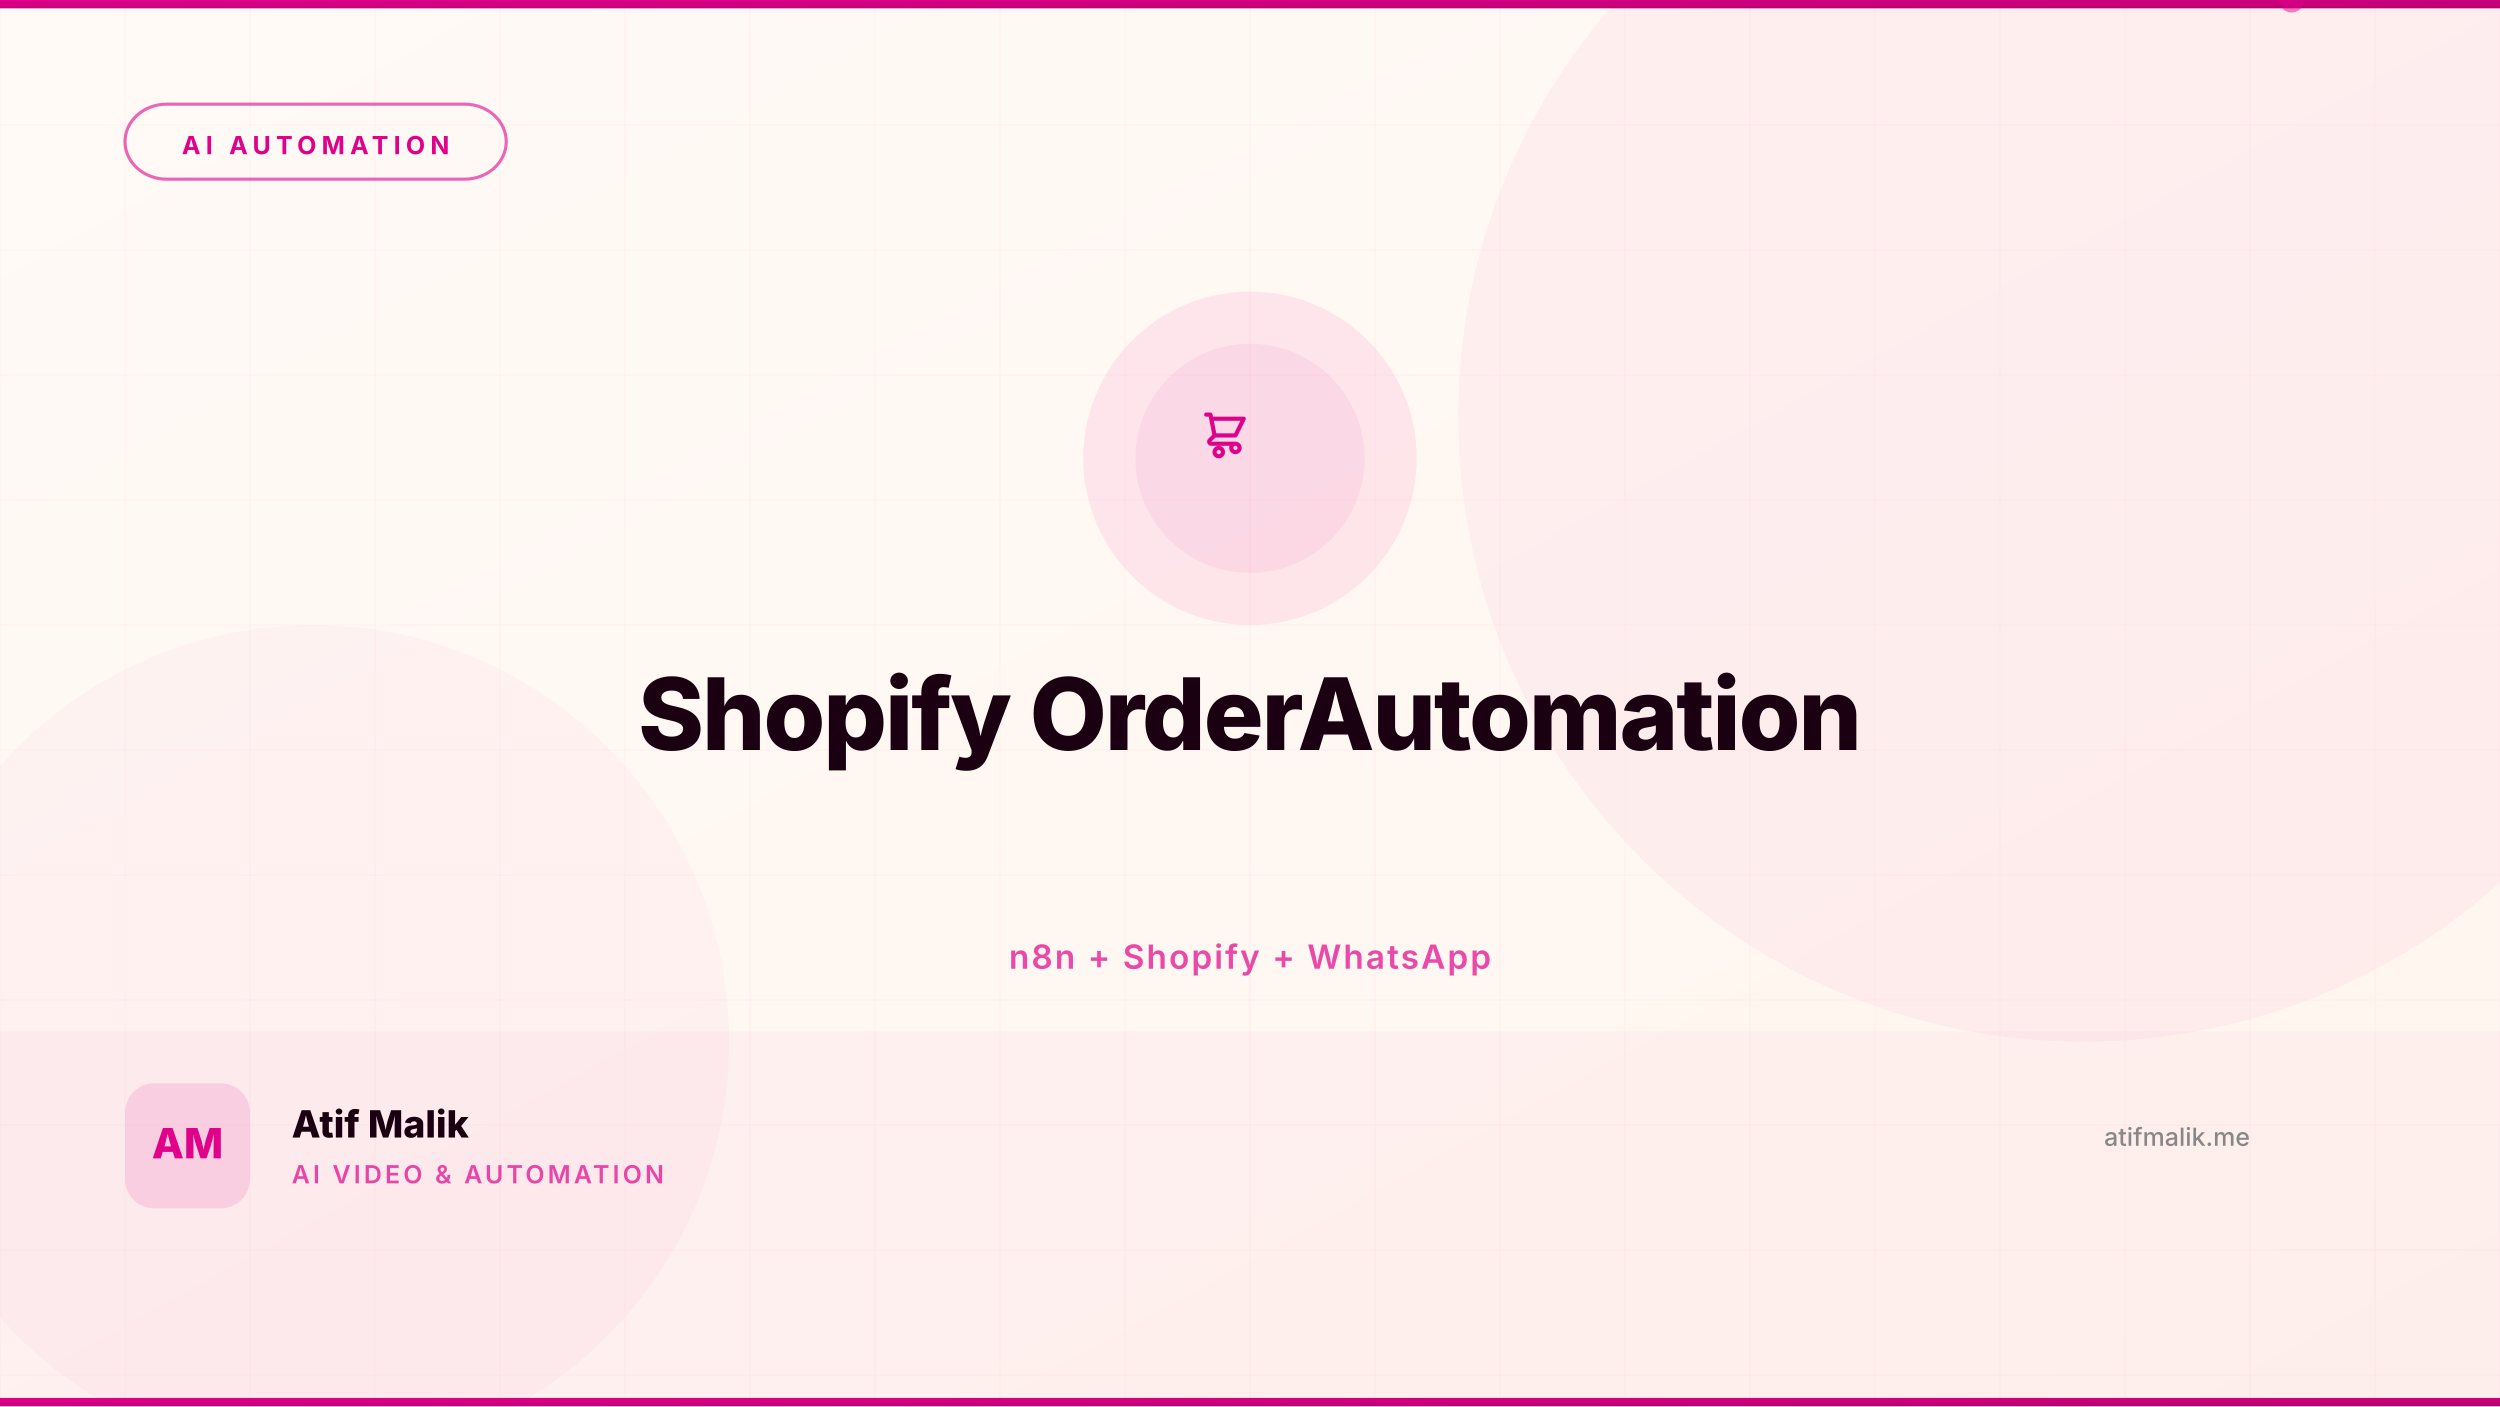
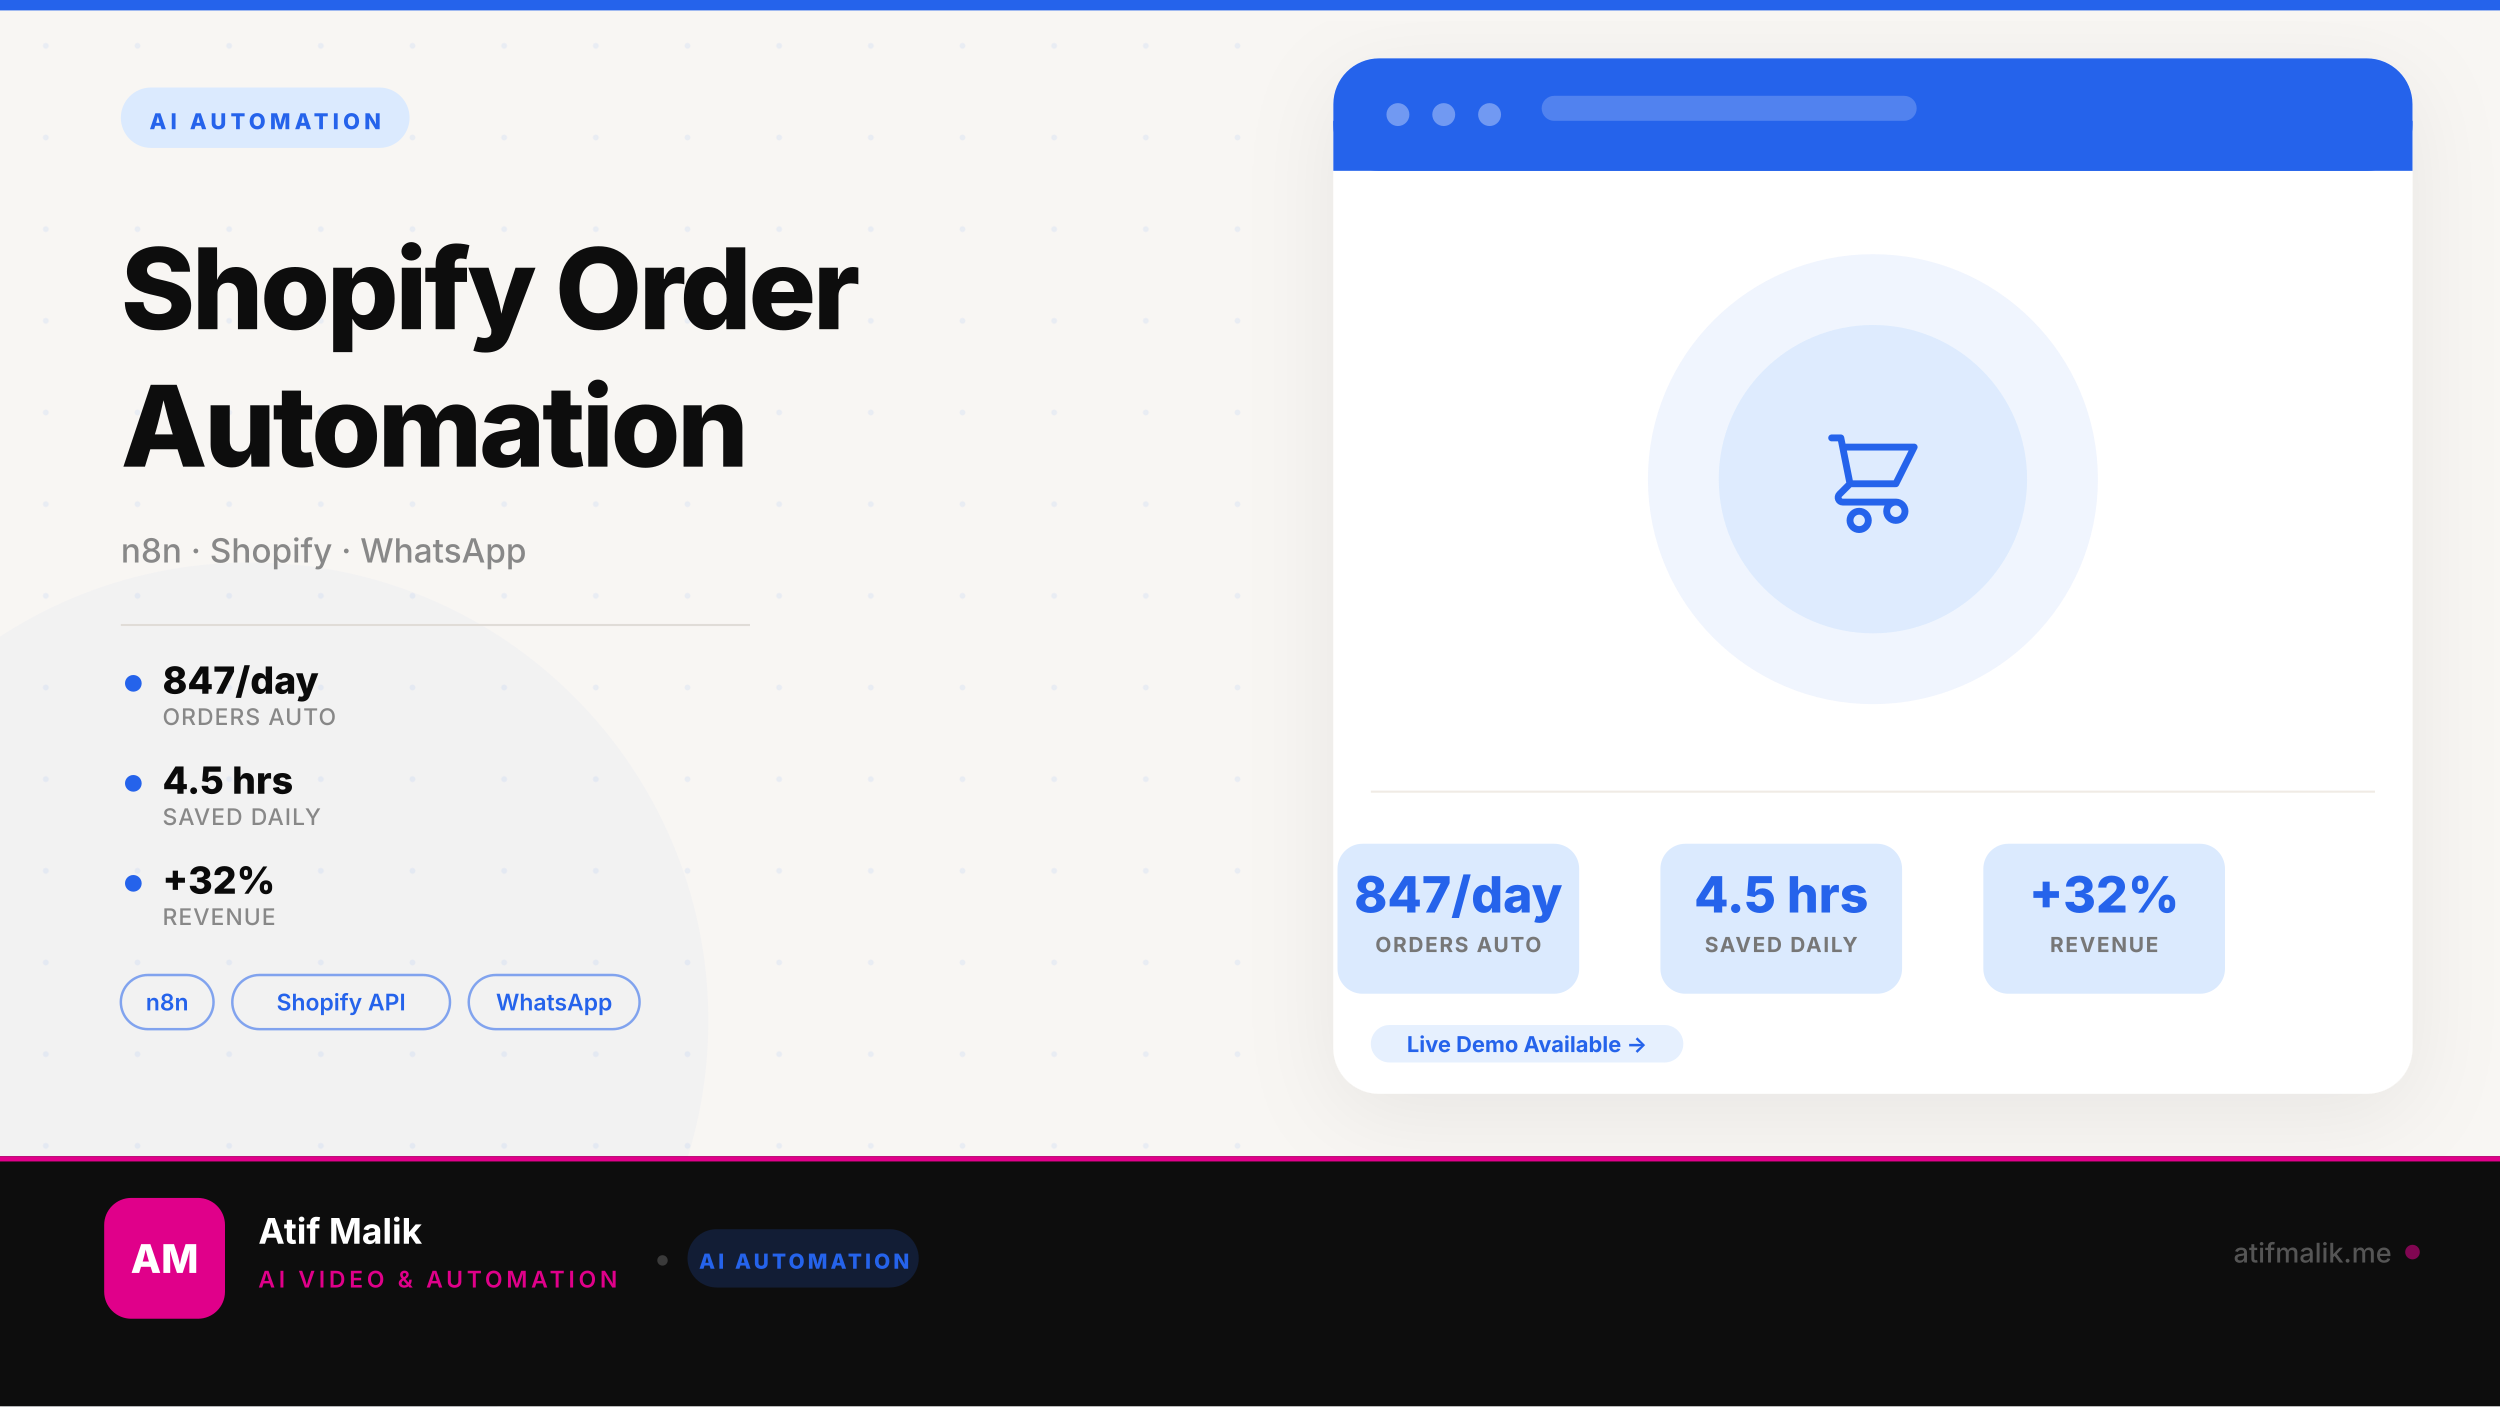
<svg xmlns="http://www.w3.org/2000/svg" width="1200" height="675" viewBox="0 0 1200 675">
  <defs>
-     <linearGradient id="bg" x1="0%" y1="0%" x2="100%" y2="100%">
-       <stop offset="0%" style="stop-color:#FFFAF6" />
-       <stop offset="100%" style="stop-color:#FFF5EE" />
-     </linearGradient>
-     <linearGradient id="pinkGrad" x1="0%" y1="0%" x2="100%" y2="100%">
-       <stop offset="0%" style="stop-color:#E0008A" />
-       <stop offset="100%" style="stop-color:#B8006F" />
-     </linearGradient>
-     <clipPath id="avatarClip">
-       <rect x="60" y="510" width="70" height="70" rx="16" />
-     </clipPath>
+     <pattern id="dotgrid" x="0" y="0" width="44" height="44" patternUnits="userSpaceOnUse">
+       <circle cx="22" cy="22" r="1.4" fill="#2563EB" opacity="0.07" />
+     </pattern>
+     <filter id="cshadow" x="-8%" y="-8%" width="120%" height="120%">
+       <feDropShadow dx="0" dy="10" stdDeviation="22" flood-color="#000000" flood-opacity="0.07" />
+     </filter>
  </defs>
-   <rect width="1200" height="675" fill="url(#bg)" />
-   <g opacity="0.04" stroke="#E0008A" stroke-width="0.5">
-     <line x1="0" y1="0" x2="0" y2="675" />
-     <line x1="60" y1="0" x2="60" y2="675" />
-     <line x1="120" y1="0" x2="120" y2="675" />
-     <line x1="180" y1="0" x2="180" y2="675" />
-     <line x1="240" y1="0" x2="240" y2="675" />
-     <line x1="300" y1="0" x2="300" y2="675" />
-     <line x1="360" y1="0" x2="360" y2="675" />
-     <line x1="420" y1="0" x2="420" y2="675" />
-     <line x1="480" y1="0" x2="480" y2="675" />
-     <line x1="540" y1="0" x2="540" y2="675" />
-     <line x1="600" y1="0" x2="600" y2="675" />
-     <line x1="660" y1="0" x2="660" y2="675" />
-     <line x1="720" y1="0" x2="720" y2="675" />
-     <line x1="780" y1="0" x2="780" y2="675" />
-     <line x1="840" y1="0" x2="840" y2="675" />
-     <line x1="900" y1="0" x2="900" y2="675" />
-     <line x1="960" y1="0" x2="960" y2="675" />
-     <line x1="1020" y1="0" x2="1020" y2="675" />
-     <line x1="1080" y1="0" x2="1080" y2="675" />
-     <line x1="1140" y1="0" x2="1140" y2="675" />
-     <line x1="1200" y1="0" x2="1200" y2="675" />
-     <line x1="0" y1="0" x2="1200" y2="0" />
-     <line x1="0" y1="60" x2="1200" y2="60" />
-     <line x1="0" y1="120" x2="1200" y2="120" />
-     <line x1="0" y1="180" x2="1200" y2="180" />
-     <line x1="0" y1="240" x2="1200" y2="240" />
-     <line x1="0" y1="300" x2="1200" y2="300" />
-     <line x1="0" y1="360" x2="1200" y2="360" />
-     <line x1="0" y1="420" x2="1200" y2="420" />
-     <line x1="0" y1="480" x2="1200" y2="480" />
-     <line x1="0" y1="540" x2="1200" y2="540" />
-     <line x1="0" y1="600" x2="1200" y2="600" />
-     <line x1="0" y1="660" x2="1200" y2="660" />
-   </g>
-   <circle cx="1000" cy="200" r="300" fill="#E0008A" opacity="0.04" />
-   <circle cx="150" cy="500" r="200" fill="#E0008A" opacity="0.03" />
-   <rect x="0" y="0" width="1200" height="4" fill="url(#pinkGrad)" />
-   <rect x="60" y="50" rx="20" ry="20" width="183" height="36" fill="none" stroke="#E0008A" stroke-width="1.5" opacity="0.6" />
-   <text x="151.5" y="74" text-anchor="middle" fill="#E0008A" font-family="system-ui, -apple-system, sans-serif" font-size="12" font-weight="700" letter-spacing="2.5">AI AUTOMATION</text>
-   <circle cx="600" cy="220" r="80" fill="#E0008A" opacity="0.08" />
-   <circle cx="600" cy="220" r="55" fill="#E0008A" opacity="0.06" />
-   <g transform="translate(576, 196)" fill="none" stroke="#E0008A" stroke-width="2" stroke-linecap="round" stroke-linejoin="round">
+   <rect width="1200" height="675" fill="#F8F6F3" />
+   <rect width="600" height="555" fill="url(#dotgrid)" />
+   <circle cx="120" cy="490" r="220" fill="#2563EB" opacity="0.03" />
+   <rect width="1200" height="5" fill="#2563EB" />
+   <rect x="58" y="42" width="138.6" height="29" rx="14.5" fill="#DBEAFE" />
+   <text x="127.3" y="62" text-anchor="middle" fill="#2563EB" font-family="system-ui,-apple-system,sans-serif" font-size="10.5" font-weight="800" letter-spacing="2">AI AUTOMATION</text>
+   <text x="58" y="158" fill="#0D0D0D" font-family="system-ui,-apple-system,sans-serif" font-size="54" font-weight="800" letter-spacing="-1.5">Shopify Order</text>
+   <text x="58" y="224" fill="#0D0D0D" font-family="system-ui,-apple-system,sans-serif" font-size="54" font-weight="800" letter-spacing="-1.5">Automation</text>
+   <text x="58" y="270" fill="#888" font-family="system-ui,-apple-system,sans-serif" font-size="16" font-weight="500">n8n · Shopify · WhatsApp</text>
+   <line x1="58" y1="300" x2="360" y2="300" stroke="#E0DCD7" stroke-width="1" />
+   <circle cx="64" cy="328" r="4" fill="#2563EB" />
+   <text x="78" y="333" fill="#0A0A0A" font-family="system-ui,-apple-system,sans-serif" font-size="18" font-weight="800">847/day</text>
+   <text x="78" y="348" fill="#888" font-family="system-ui,-apple-system,sans-serif" font-size="11" font-weight="500" letter-spacing="0.5">ORDERS AUTO</text>
+   <circle cx="64" cy="376" r="4" fill="#2563EB" />
+   <text x="78" y="381" fill="#0A0A0A" font-family="system-ui,-apple-system,sans-serif" font-size="18" font-weight="800">4.5 hrs</text>
+   <text x="78" y="396" fill="#888" font-family="system-ui,-apple-system,sans-serif" font-size="11" font-weight="500" letter-spacing="0.5">SAVED DAILY</text>
+   <circle cx="64" cy="424" r="4" fill="#2563EB" />
+   <text x="78" y="429" fill="#0A0A0A" font-family="system-ui,-apple-system,sans-serif" font-size="18" font-weight="800">+32%</text>
+   <text x="78" y="444" fill="#888" font-family="system-ui,-apple-system,sans-serif" font-size="11" font-weight="500" letter-spacing="0.5">REVENUE</text>
+   <rect x="58" y="468" width="44.5" height="26" rx="13" fill="none" stroke="#2563EB" stroke-width="1.2" opacity="0.55" />
+   <text x="80.25" y="485" text-anchor="middle" fill="#2563EB" font-family="system-ui,-apple-system,sans-serif" font-size="11" font-weight="600">n8n</text>
+   <rect x="111.5" y="468" width="104.5" height="26" rx="13" fill="none" stroke="#2563EB" stroke-width="1.2" opacity="0.55" />
+   <text x="163.75" y="485" text-anchor="middle" fill="#2563EB" font-family="system-ui,-apple-system,sans-serif" font-size="11" font-weight="600">Shopify API</text>
+   <rect x="225" y="468" width="82" height="26" rx="13" fill="none" stroke="#2563EB" stroke-width="1.2" opacity="0.55" />
+   <text x="266" y="485" text-anchor="middle" fill="#2563EB" font-family="system-ui,-apple-system,sans-serif" font-size="11" font-weight="600">WhatsApp</text>
+   <rect x="640" y="28" width="518" height="497" rx="22" fill="white" filter="url(#cshadow)" />
+   <rect x="640" y="28" width="518" height="54" rx="22" fill="#2563EB" />
+   <rect x="640" y="58" width="518" height="24" fill="#2563EB" />
+   <circle cx="671" cy="55" r="5.5" fill="white" opacity="0.35" />
+   <circle cx="693" cy="55" r="5.5" fill="white" opacity="0.35" />
+   <circle cx="715" cy="55" r="5.5" fill="white" opacity="0.35" />
+   <rect x="740" y="46" width="180" height="12" rx="6" fill="white" opacity="0.2" />
+   <circle cx="899" cy="230" r="108" fill="#2563EB" opacity="0.07" />
+   <circle cx="899" cy="230" r="74" fill="#DBEAFE" opacity="0.9" />
+   <g transform="translate(872.6,203.6) scale(2.2)" fill="none" stroke="#2563EB" stroke-width="1.5" stroke-linecap="round" stroke-linejoin="round">
    <path d="M3 3h2l.4 2M7 13h10l4-8H5.4M7 13L5.4 5M7 13l-2.293 2.293c-.63.63-.184 1.707.707 1.707H17m0 0a2 2 0 100 4 2 2 0 000-4zm-8 2a2 2 0 100 4 2 2 0 000-4z" />
  </g>
-   <text x="600" y="360" text-anchor="middle" fill="#1A0010" font-family="system-ui, -apple-system, sans-serif" font-size="48" font-weight="800" letter-spacing="-1">Shopify Order
- Automation</text>
-   <text x="600" y="415" text-anchor="middle" fill="#1A0010" font-family="system-ui, -apple-system, sans-serif" font-size="48" font-weight="800" letter-spacing="-1" />
-   <text x="600" y="465" text-anchor="middle" fill="#E0008A" font-family="system-ui, -apple-system, sans-serif" font-size="16" font-weight="600" letter-spacing="1" opacity="0.7">n8n + Shopify + WhatsApp</text>
-   <rect x="0" y="495" width="1200" height="180" fill="#E0008A" opacity="0.03" />
-   <rect x="60" y="520" width="60" height="60" rx="14" fill="#E0008A" opacity="0.12" />
-   <text x="90" y="556" text-anchor="middle" fill="#E0008A" font-family="system-ui, -apple-system, sans-serif" font-size="20" font-weight="800">AM</text>
-   <text x="140" y="546" fill="#1A0010" font-family="system-ui, -apple-system, sans-serif" font-size="18" font-weight="800">Atif Malik</text>
-   <text x="140" y="568" fill="#E0008A" font-family="system-ui, -apple-system, sans-serif" font-size="12" font-weight="600" letter-spacing="1.5" opacity="0.7">AI VIDEO &amp; AUTOMATION</text>
-   <circle cx="1100" y="545" r="6" fill="#E0008A" opacity="0.5" />
-   <text x="1080" y="550" text-anchor="end" fill="#888" font-family="system-ui, -apple-system, sans-serif" font-size="12" font-weight="500">atifmalik.me</text>
-   <rect x="0" y="671" width="1200" height="4" fill="url(#pinkGrad)" />
+   <line x1="658" y1="380" x2="1140" y2="380" stroke="#F0EBE5" stroke-width="1" />
+   <rect x="642" y="405" width="116" height="72" rx="12" fill="#DBEAFE" />
+   <text x="700" y="438" text-anchor="middle" fill="#2563EB" font-family="system-ui,-apple-system,sans-serif" font-size="24" font-weight="800">847/day</text>
+   <text x="700" y="457" text-anchor="middle" fill="#777" font-family="system-ui,-apple-system,sans-serif" font-size="10" font-weight="700" letter-spacing="0.8">ORDERS AUTO</text>
+   <rect x="797" y="405" width="116" height="72" rx="12" fill="#DBEAFE" />
+   <text x="855" y="438" text-anchor="middle" fill="#2563EB" font-family="system-ui,-apple-system,sans-serif" font-size="24" font-weight="800">4.5 hrs</text>
+   <text x="855" y="457" text-anchor="middle" fill="#777" font-family="system-ui,-apple-system,sans-serif" font-size="10" font-weight="700" letter-spacing="0.8">SAVED DAILY</text>
+   <rect x="952" y="405" width="116" height="72" rx="12" fill="#DBEAFE" />
+   <text x="1010" y="438" text-anchor="middle" fill="#2563EB" font-family="system-ui,-apple-system,sans-serif" font-size="24" font-weight="800">+32%</text>
+   <text x="1010" y="457" text-anchor="middle" fill="#777" font-family="system-ui,-apple-system,sans-serif" font-size="10" font-weight="700" letter-spacing="0.8">REVENUE</text>
+   <rect x="658" y="492" width="150" height="18" rx="9" fill="#DBEAFE" opacity="0.7" />
+   <text x="733" y="505" text-anchor="middle" fill="#2563EB" font-family="system-ui,-apple-system,sans-serif" font-size="10.5" font-weight="700">Live Demo Available →</text>
+   <rect y="555" width="1200" height="120" fill="#0D0D0D" />
+   <rect y="555" width="1200" height="2.5" fill="#E0008A" />
+   <rect x="50" y="575" width="58" height="58" rx="13" fill="#E0008A" />
+   <text x="79" y="611" text-anchor="middle" fill="white" font-family="system-ui,-apple-system,sans-serif" font-size="19" font-weight="800">AM</text>
+   <text x="124" y="597" fill="white" font-family="system-ui,-apple-system,sans-serif" font-size="17" font-weight="700">Atif Malik</text>
+   <text x="124" y="618" fill="#E0008A" font-family="system-ui,-apple-system,sans-serif" font-size="11" font-weight="600" letter-spacing="1.8">AI VIDEO &amp; AUTOMATION</text>
+   <circle cx="318" cy="605" r="2.5" fill="#3a3a3a" />
+   <rect x="330" y="590" width="111" height="28" rx="14" fill="#2563EB" opacity="0.18" />
+   <text x="386" y="609" text-anchor="middle" fill="#2563EB" font-family="system-ui,-apple-system,sans-serif" font-size="10" font-weight="800" letter-spacing="1.5">AI AUTOMATION</text>
+   <circle cx="1158" cy="601" r="3.5" fill="#E0008A" opacity="0.55" />
+   <text x="1148" y="606" text-anchor="end" fill="#555" font-family="system-ui,-apple-system,sans-serif" font-size="13" font-weight="500">atifmalik.me</text>
</svg>
